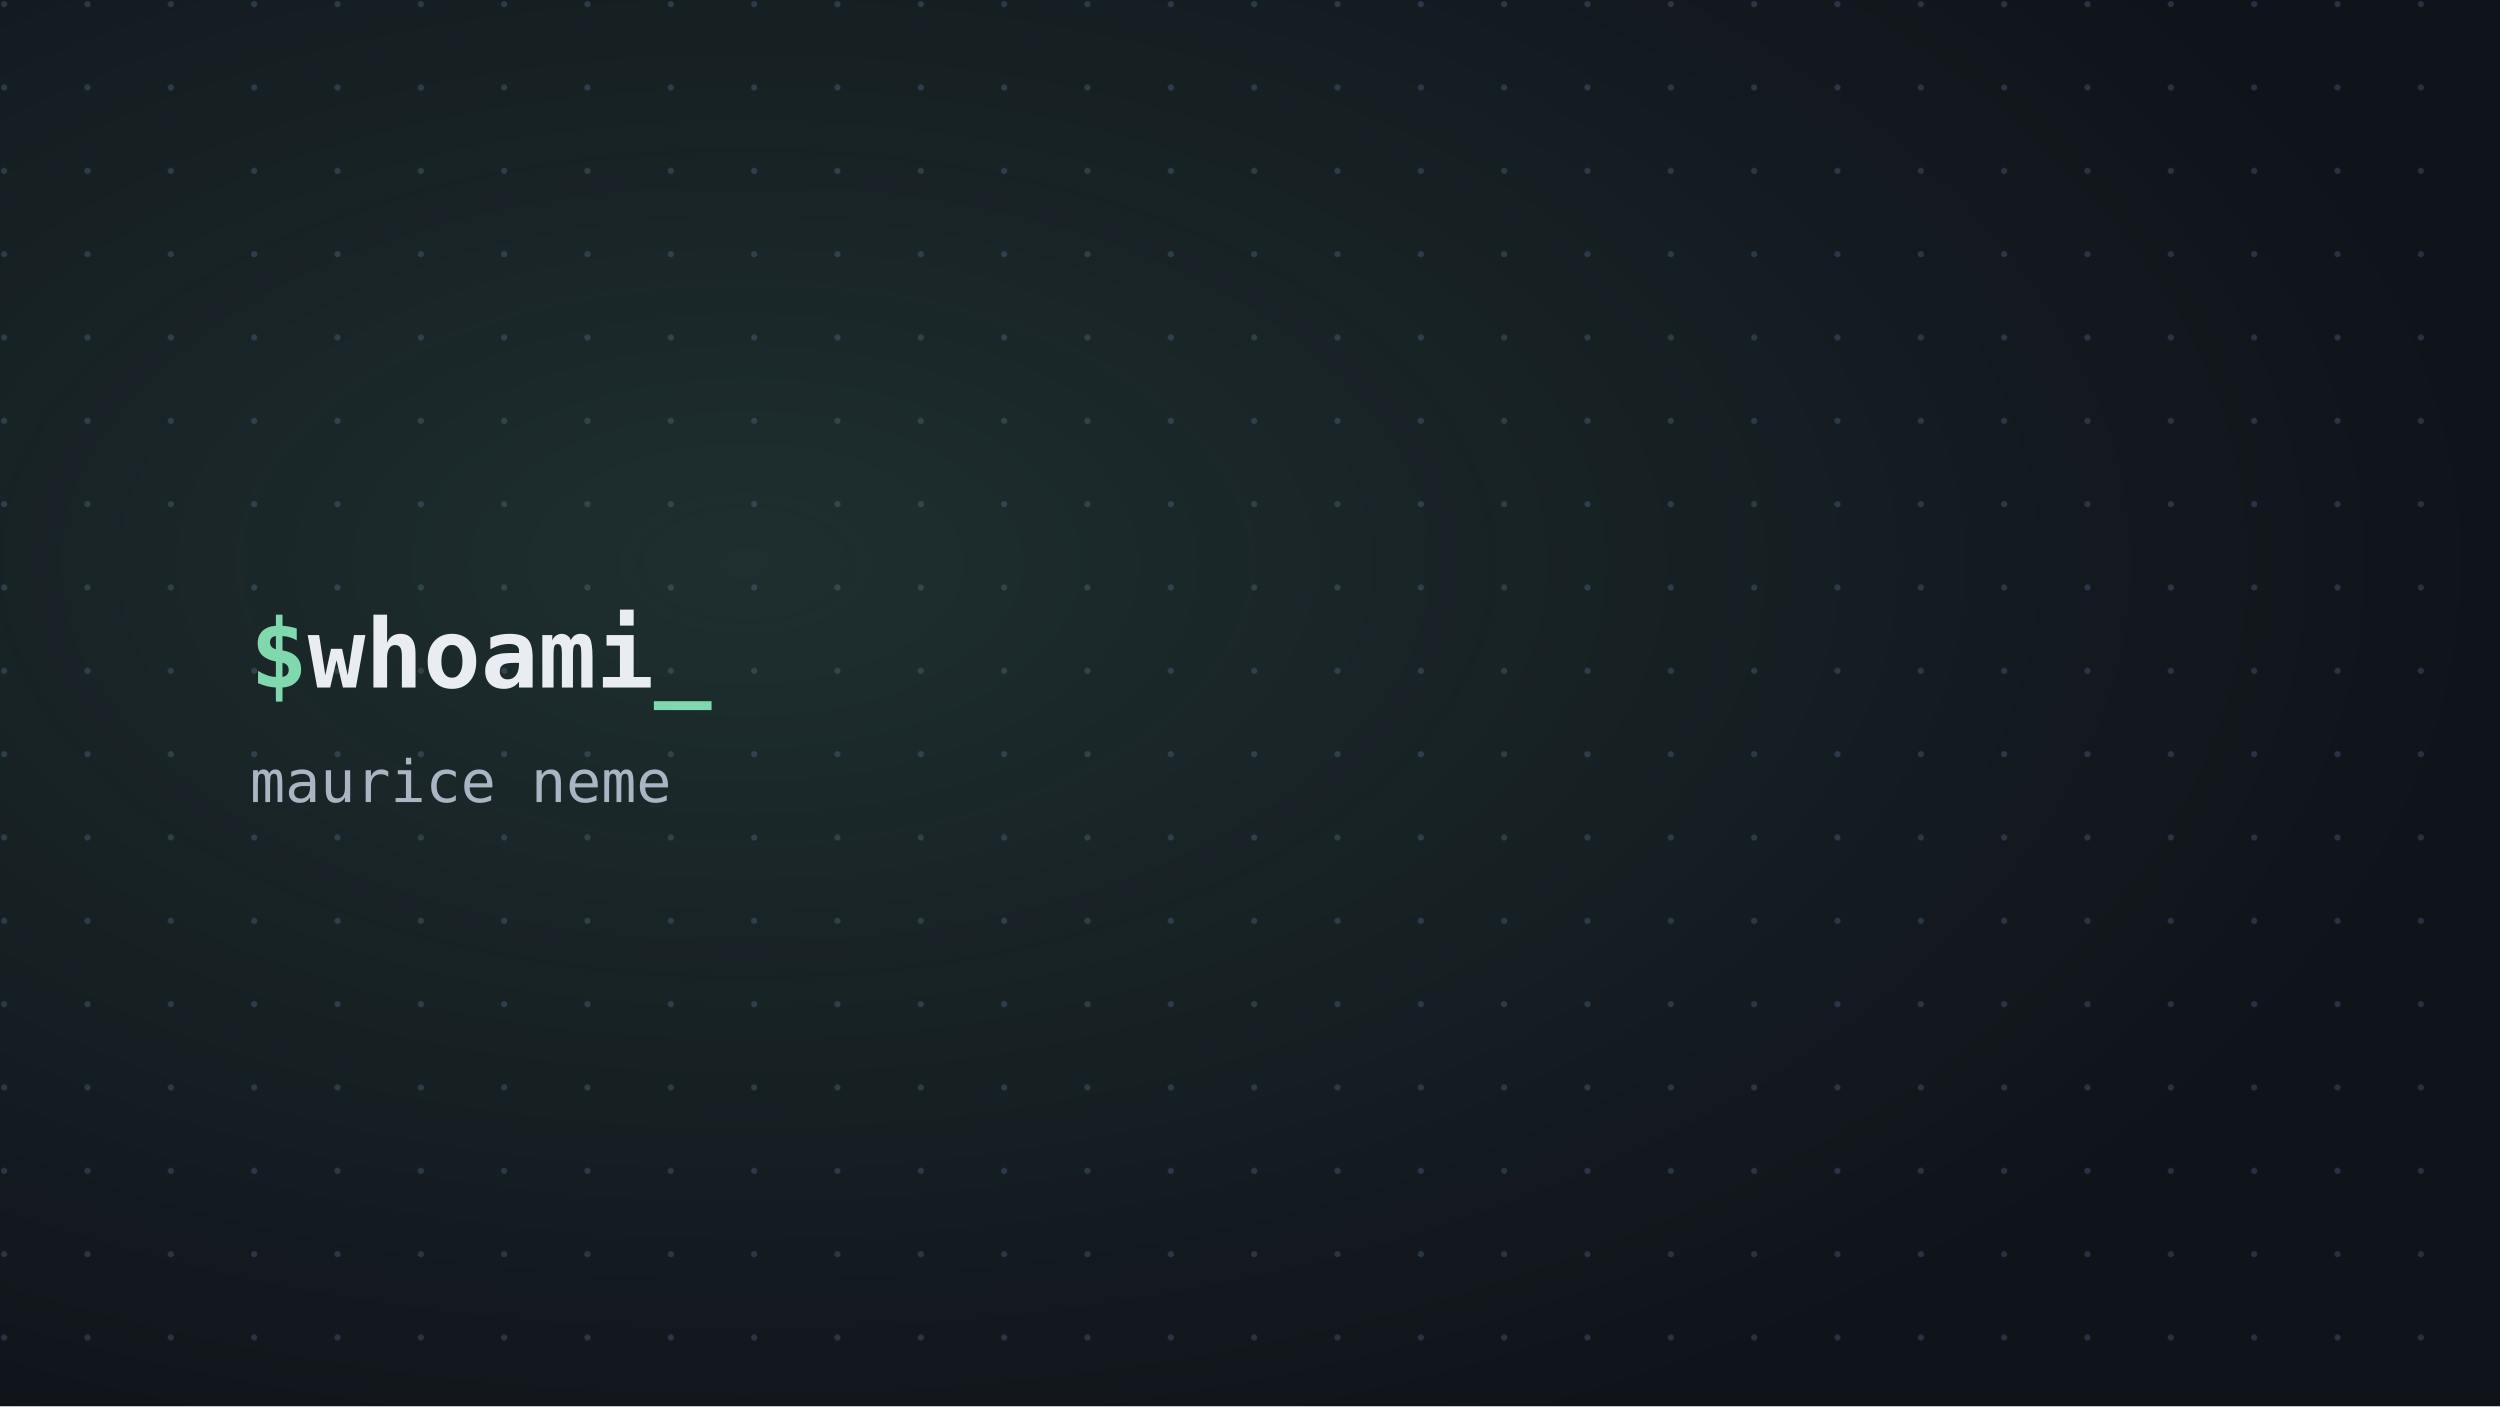
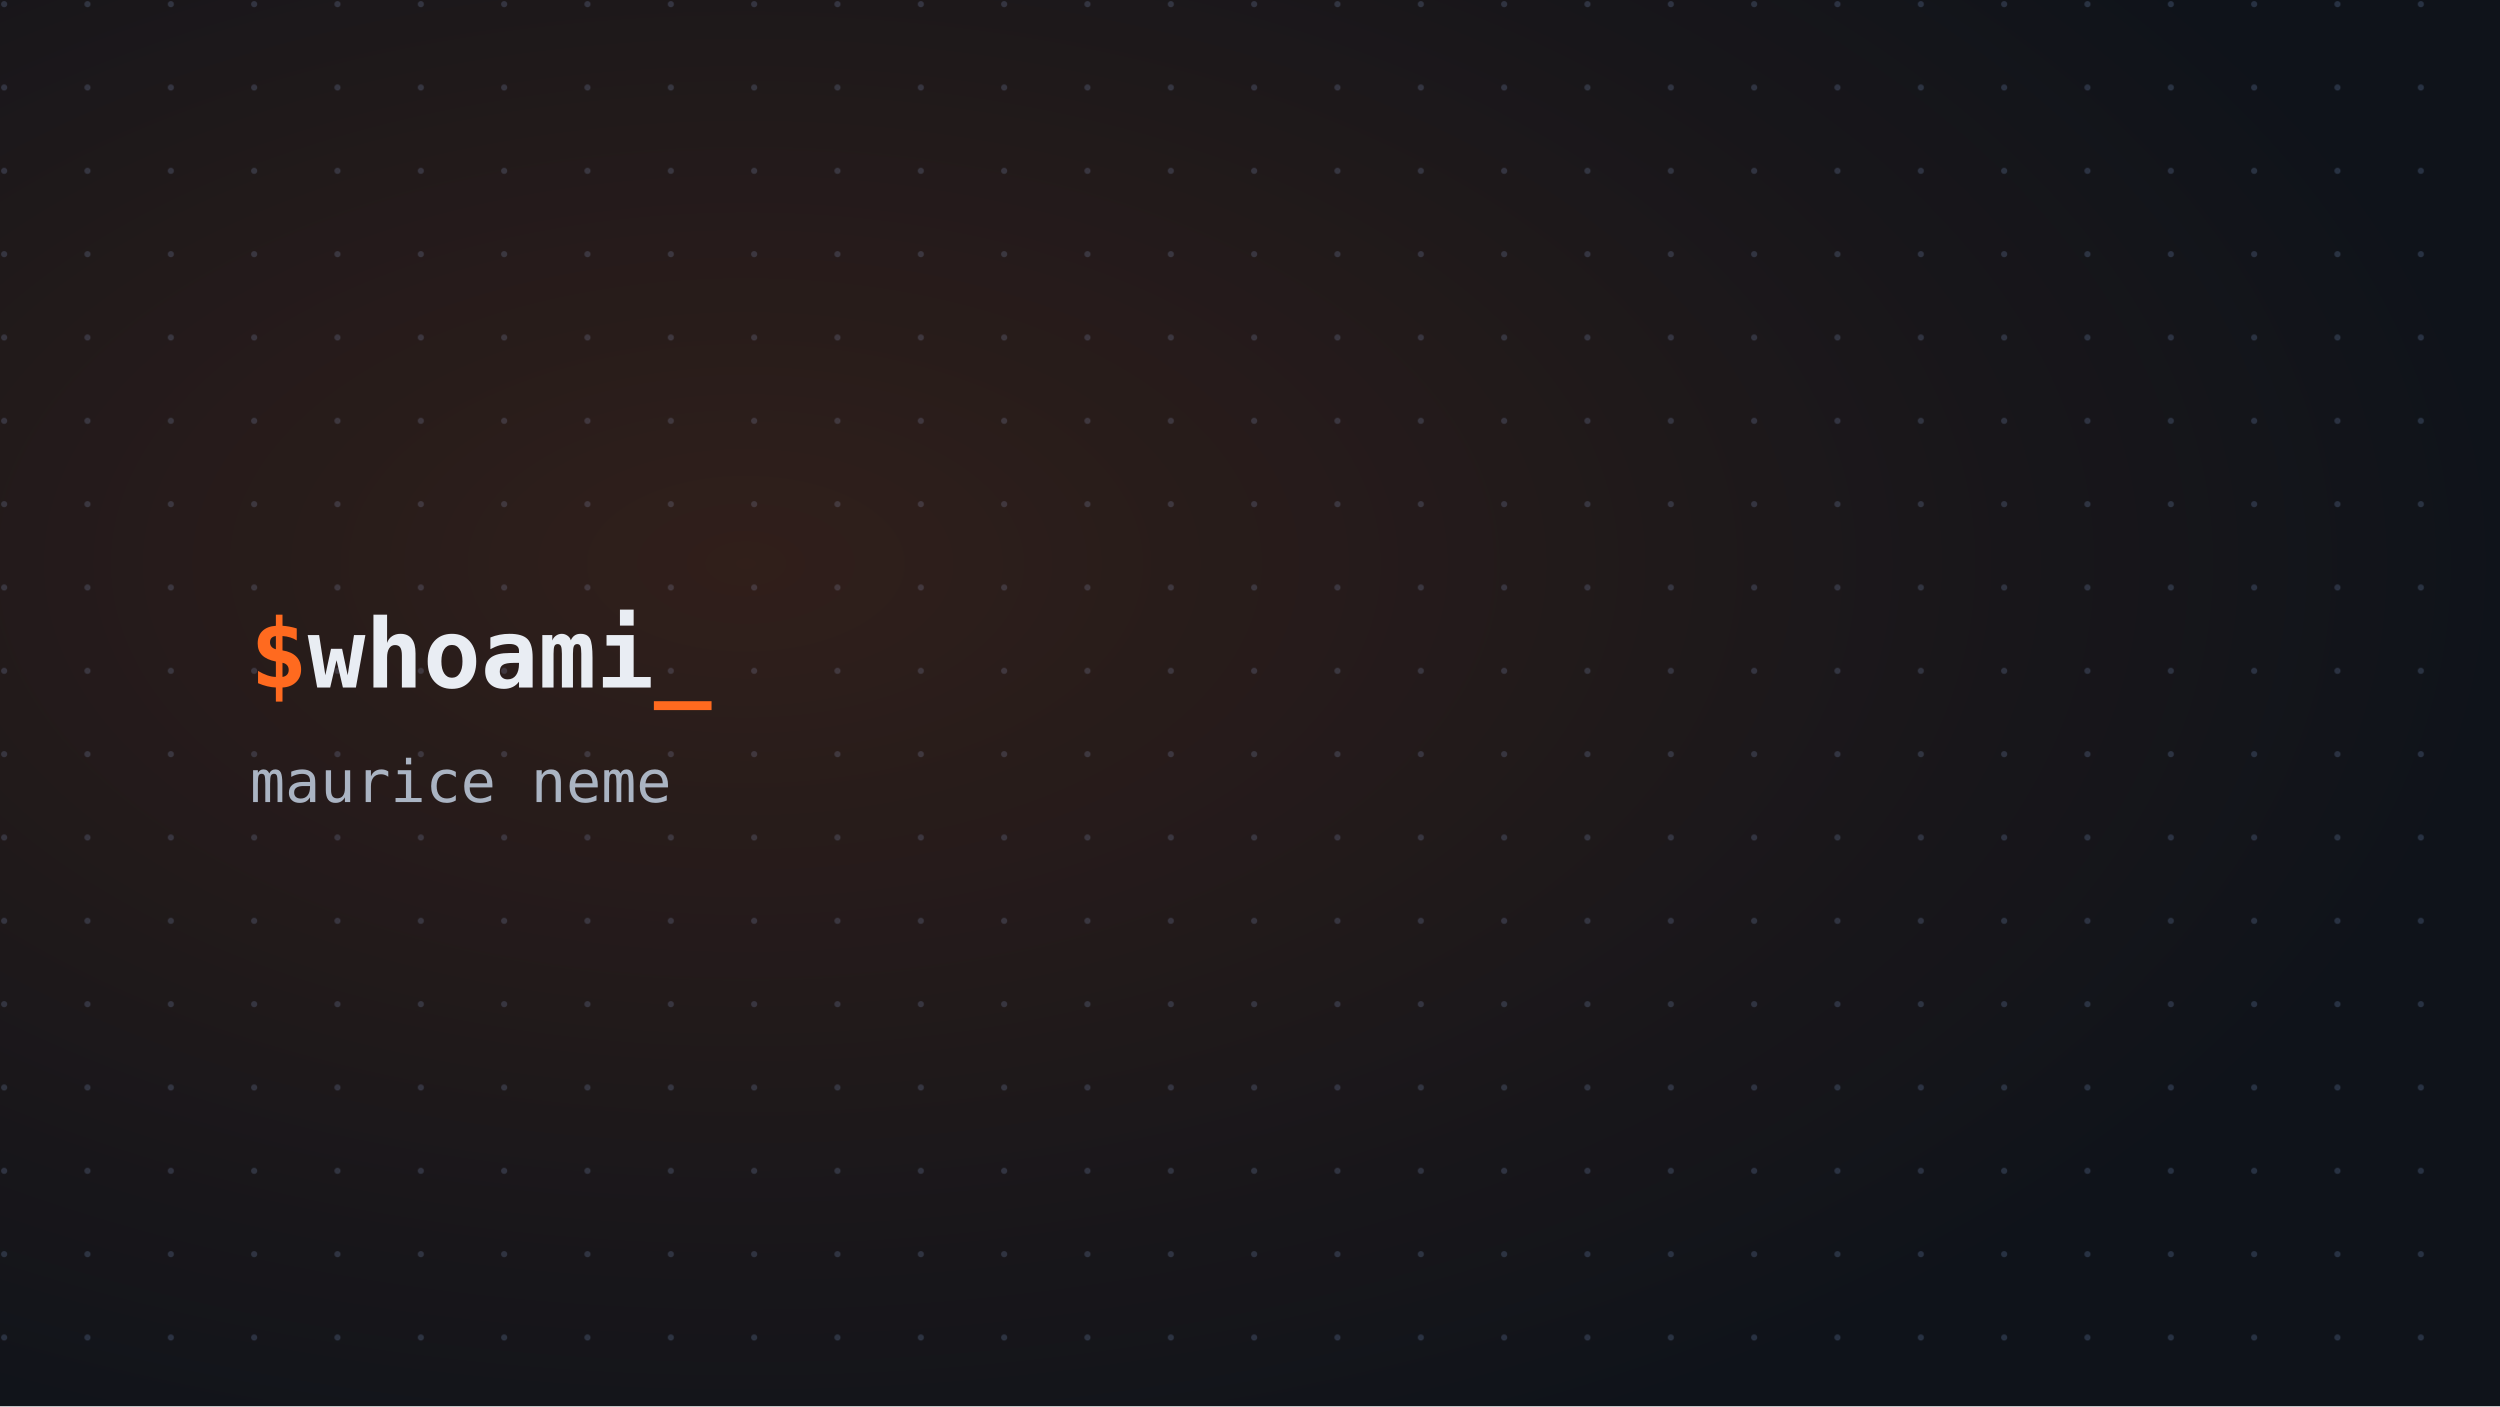
<svg xmlns="http://www.w3.org/2000/svg" viewBox="0 0 1200 675">
  <defs>
    <pattern id="g" width="40" height="40" patternUnits="userSpaceOnUse">
      <circle cx="2" cy="2" r="1.5" fill="#273142" />
    </pattern>
    <radialGradient id="glow" cx="30%" cy="40%" r="70%">
-       <stop offset="0" stop-color="#7fd8ae" stop-opacity="0.14" />
-       <stop offset="1" stop-color="#7fd8ae" stop-opacity="0" />
+       <stop offset="0" stop-color="#ff6a1f" stop-opacity="0.14" />
+       <stop offset="1" stop-color="#ff6a1f" stop-opacity="0" />
    </radialGradient>
  </defs>
  <rect width="1200" height="675" fill="#0f131a" />
  <rect width="1200" height="675" fill="url(#g)" />
  <rect width="1200" height="675" fill="url(#glow)" />
  <g font-family="IBM Plex Mono, ui-monospace, monospace">
    <text x="120" y="330" font-size="46" font-weight="700" fill="#e9edf3">
-       <tspan fill="#7fd8ae">$ </tspan>whoami<tspan fill="#7fd8ae">_</tspan>
+       <tspan fill="#ff6a1f">$ </tspan>whoami<tspan fill="#ff6a1f">_</tspan>
    </text>
    <text x="120" y="385" font-size="28" fill="#aab4c3">maurice neme</text>
  </g>
</svg>
